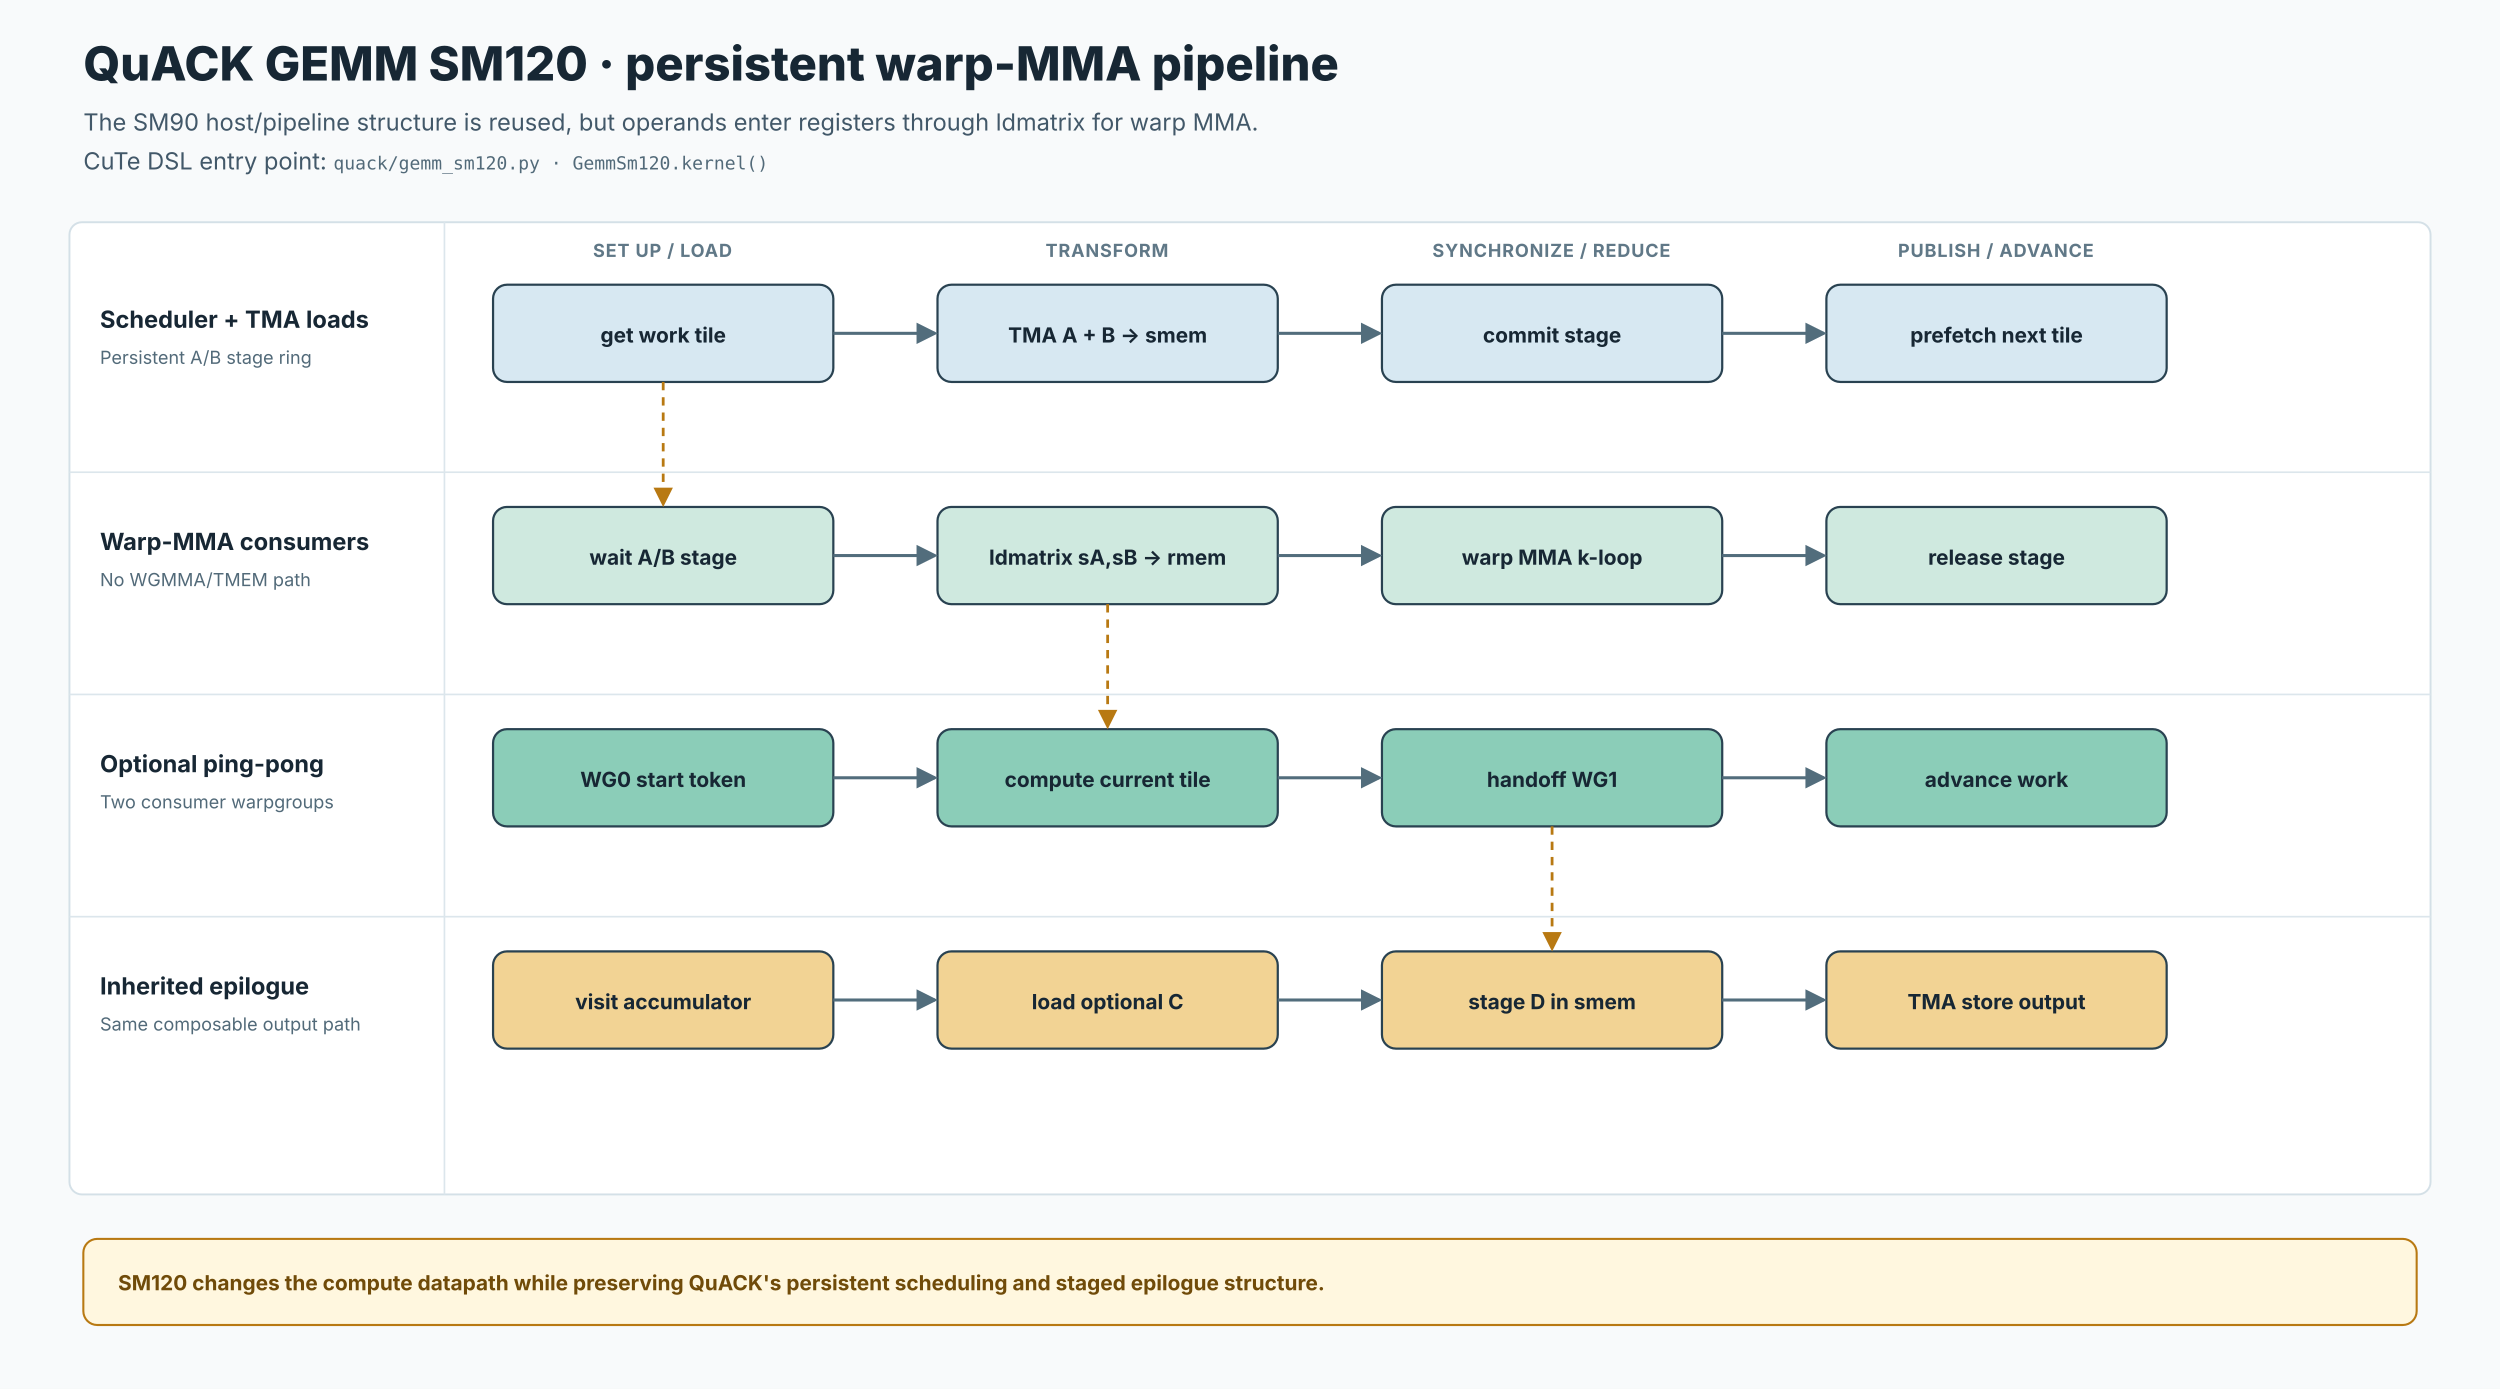
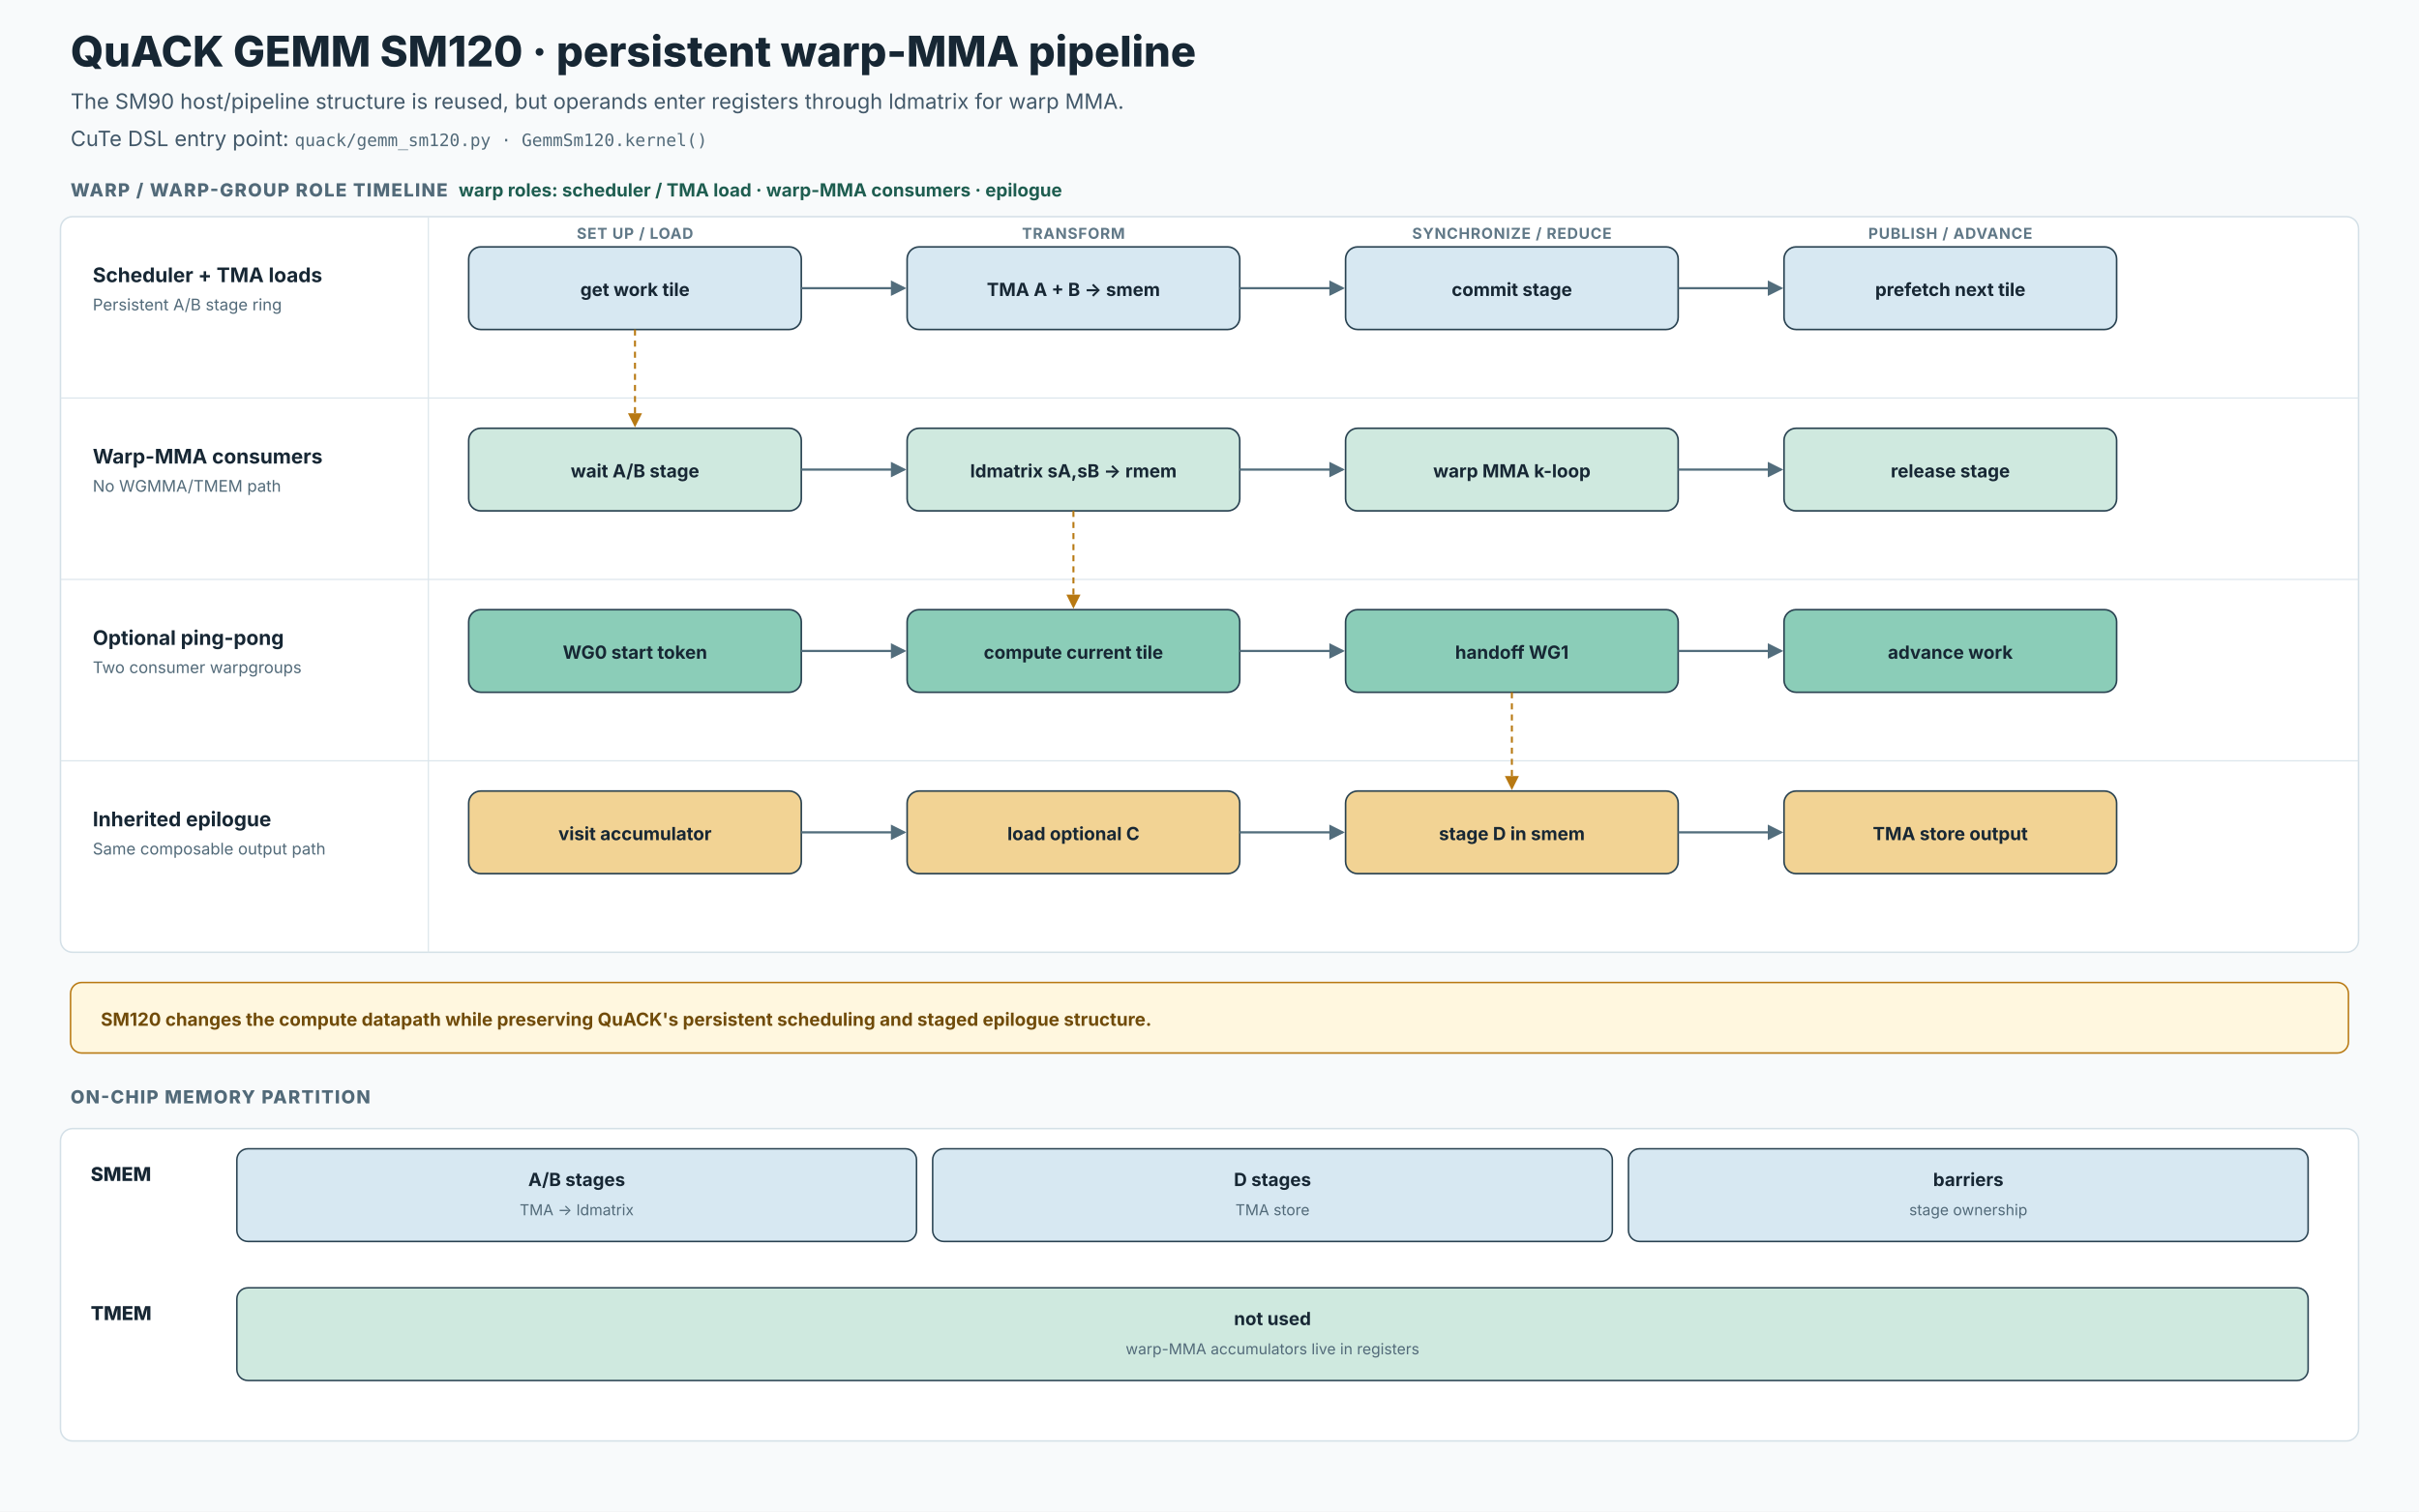
- <svg xmlns="http://www.w3.org/2000/svg" width="1800" height="1000" viewBox="0 0 1800 1000" role="img" aria-labelledby="title desc">
+ <svg xmlns="http://www.w3.org/2000/svg" width="2400" height="1500" viewBox="0 0 2400 1500" role="img" aria-labelledby="title desc">
  <defs>
    <style>
      text { font-family: Inter, ui-sans-serif, system-ui, -apple-system, BlinkMacSystemFont, "Segoe UI", sans-serif; fill: #172734; }
-       .title { font-size: 34px; font-weight: 760; } .subtitle { font-size: 17px; fill: #425869; }
-       .lane { font-size: 17px; font-weight: 730; } .lane-note { font-size: 13px; fill: #526a79; }
-       .phase { font-size: 13px; font-weight: 700; fill: #607887; text-anchor: middle; letter-spacing: .6px; }
-       .box { font-size: 15px; font-weight: 700; text-anchor: middle; dominant-baseline: middle; }
-       .mini { font-size: 12px; font-weight: 650; fill: #425869; text-anchor: middle; dominant-baseline: middle; }
+       .title { font-size: 42px; font-weight: 760; } .subtitle { font-size: 21px; fill: #425869; }
+       .panel-title { font-size: 18px; font-weight: 780; fill: #526a79; letter-spacing: 1.2px; }
+       .lane { font-size: 20px; font-weight: 730; } .lane-note { font-size: 16px; fill: #526a79; }
+       .phase { font-size: 15px; font-weight: 700; fill: #607887; text-anchor: middle; letter-spacing: .7px; }
+       .box { font-size: 18px; font-weight: 700; text-anchor: middle; dominant-baseline: middle; }
+       .mini { font-size: 15px; font-weight: 650; fill: #425869; text-anchor: middle; dominant-baseline: middle; }
      .node { stroke: #294251; stroke-width: 1.6; } .grid { stroke: #dce6ec; stroke-width: 1.2; }
      .arrow { fill: none; stroke: #526d7c; stroke-width: 2.2; marker-end: url(#arrow); }
      .dep { fill: none; stroke: #b87912; stroke-width: 2; stroke-dasharray: 6 5; marker-end: url(#gold); }
-       .note { font-size: 15px; font-weight: 650; fill: #704b09; } .source { font-family: ui-monospace, SFMono-Regular, Menlo, Consolas, monospace; font-size: 13px; fill: #526a79; }
+       .note { font-size: 18px; font-weight: 650; fill: #704b09; } .source { font-family: ui-monospace, SFMono-Regular, Menlo, Consolas, monospace; font-size: 17px; fill: #526a79; }
+       .role-summary { font-size: 18px; font-weight: 680; fill: #1e5d50; }
+       .memory-label { font-size: 19px; font-weight: 760; } .mem-node { stroke: #294251; stroke-width: 1.5; }
+       .mem-name { font-size: 18px; font-weight: 740; text-anchor: middle; } .mem-note { font-size: 15px; fill: #526a79; text-anchor: middle; }
    </style>
    <marker id="arrow" viewBox="0 0 10 10" refX="8.5" refY="5" markerWidth="7" markerHeight="7" orient="auto">
      <path d="M0 0L10 5L0 10Z" fill="#526d7c" />
    </marker>
    <marker id="gold" viewBox="0 0 10 10" refX="8.5" refY="5" markerWidth="7" markerHeight="7" orient="auto">
      <path d="M0 0L10 5L0 10Z" fill="#b87912" />
    </marker>
  </defs>
-   <rect width="1800" height="1000" fill="#f8fafb" />
-   <text class="title" x="60" y="58">QuACK GEMM SM120 · persistent warp-MMA pipeline</text>
-   <text class="subtitle" x="60" y="94">The SM90 host/pipeline structure is reused, but operands enter registers through ldmatrix for warp MMA.</text>
-   <text class="subtitle" x="60" y="122">CuTe DSL entry point: <tspan class="source">quack/gemm_sm120.py · GemmSm120.kernel()</tspan>
+   <rect width="2400" height="1500" fill="#f8fafb" />
+   <text class="title" x="70" y="66">QuACK GEMM SM120 · persistent warp-MMA pipeline</text>
+   <text class="subtitle" x="70" y="108">The SM90 host/pipeline structure is reused, but operands enter registers through ldmatrix for warp MMA.</text>
+   <text class="subtitle" x="70" y="145">CuTe DSL entry point: <tspan class="source">quack/gemm_sm120.py · GemmSm120.kernel()</tspan>
  </text>
-   <rect x="50" y="160" width="1700" height="700" rx="9" fill="#fff" stroke="#d4e0e7" stroke-width="1.4" />
-   <line class="grid" x1="320" y1="160" x2="320" y2="860" />
-   <line class="grid" x1="50" y1="340" x2="1750" y2="340" />
-   <line class="grid" x1="50" y1="500" x2="1750" y2="500" />
-   <line class="grid" x1="50" y1="660" x2="1750" y2="660" />
-   <text class="phase" x="477" y="185">SET UP / LOAD</text>
-   <text class="phase" x="797" y="185">TRANSFORM</text>
-   <text class="phase" x="1117" y="185">SYNCHRONIZE / REDUCE</text>
-   <text class="phase" x="1437" y="185">PUBLISH / ADVANCE</text>
-   <text class="lane" x="72" y="236">Scheduler + TMA loads</text>
-   <text class="lane-note" x="72" y="262">Persistent A/B stage ring</text>
-   <rect class="node" x="355" y="205" width="245" height="70" rx="10" fill="#d7e8f2" />
-   <text class="box" x="477.5" y="241">get work tile</text>
-   <rect class="node" x="675" y="205" width="245" height="70" rx="10" fill="#d7e8f2" />
-   <text class="box" x="797.5" y="241">TMA A + B → smem</text>
-   <path class="arrow" d="M600 240 H673" />
-   <rect class="node" x="995" y="205" width="245" height="70" rx="10" fill="#d7e8f2" />
-   <text class="box" x="1117.5" y="241">commit stage</text>
-   <path class="arrow" d="M920 240 H993" />
-   <rect class="node" x="1315" y="205" width="245" height="70" rx="10" fill="#d7e8f2" />
-   <text class="box" x="1437.5" y="241">prefetch next tile</text>
-   <path class="arrow" d="M1240 240 H1313" />
-   <text class="lane" x="72" y="396">Warp-MMA consumers</text>
-   <text class="lane-note" x="72" y="422">No WGMMA/TMEM path</text>
-   <rect class="node" x="355" y="365" width="245" height="70" rx="10" fill="#cfe9df" />
-   <text class="box" x="477.5" y="401">wait A/B stage</text>
-   <rect class="node" x="675" y="365" width="245" height="70" rx="10" fill="#cfe9df" />
-   <text class="box" x="797.5" y="401">ldmatrix sA,sB → rmem</text>
-   <path class="arrow" d="M600 400 H673" />
-   <rect class="node" x="995" y="365" width="245" height="70" rx="10" fill="#cfe9df" />
-   <text class="box" x="1117.5" y="401">warp MMA k-loop</text>
-   <path class="arrow" d="M920 400 H993" />
-   <rect class="node" x="1315" y="365" width="245" height="70" rx="10" fill="#cfe9df" />
-   <text class="box" x="1437.5" y="401">release stage</text>
-   <path class="arrow" d="M1240 400 H1313" />
-   <text class="lane" x="72" y="556">Optional ping-pong</text>
-   <text class="lane-note" x="72" y="582">Two consumer warpgroups</text>
-   <rect class="node" x="355" y="525" width="245" height="70" rx="10" fill="#8bcdb8" />
-   <text class="box" x="477.5" y="561">WG0 start token</text>
-   <rect class="node" x="675" y="525" width="245" height="70" rx="10" fill="#8bcdb8" />
-   <text class="box" x="797.5" y="561">compute current tile</text>
-   <path class="arrow" d="M600 560 H673" />
-   <rect class="node" x="995" y="525" width="245" height="70" rx="10" fill="#8bcdb8" />
-   <text class="box" x="1117.5" y="561">handoff WG1</text>
-   <path class="arrow" d="M920 560 H993" />
-   <rect class="node" x="1315" y="525" width="245" height="70" rx="10" fill="#8bcdb8" />
-   <text class="box" x="1437.5" y="561">advance work</text>
-   <path class="arrow" d="M1240 560 H1313" />
-   <text class="lane" x="72" y="716">Inherited epilogue</text>
-   <text class="lane-note" x="72" y="742">Same composable output path</text>
-   <rect class="node" x="355" y="685" width="245" height="70" rx="10" fill="#f2d394" />
-   <text class="box" x="477.5" y="721">visit accumulator</text>
-   <rect class="node" x="675" y="685" width="245" height="70" rx="10" fill="#f2d394" />
-   <text class="box" x="797.5" y="721">load optional C</text>
-   <path class="arrow" d="M600 720 H673" />
-   <rect class="node" x="995" y="685" width="245" height="70" rx="10" fill="#f2d394" />
-   <text class="box" x="1117.5" y="721">stage D in smem</text>
-   <path class="arrow" d="M920 720 H993" />
-   <rect class="node" x="1315" y="685" width="245" height="70" rx="10" fill="#f2d394" />
-   <text class="box" x="1437.5" y="721">TMA store output</text>
-   <path class="arrow" d="M1240 720 H1313" />
-   <path class="dep" d="M477.5 275 V363" />
-   <path class="dep" d="M797.5 435 V523" />
-   <path class="dep" d="M1117.5 595 V683" />
-   <rect x="60" y="892" width="1680" height="62" rx="10" fill="#fff7df" stroke="#b87912" stroke-width="1.5" />
-   <text class="note" x="85" y="929">SM120 changes the compute datapath while preserving QuACK's persistent scheduling and staged epilogue structure.</text>
+   <text class="panel-title" x="70" y="195">WARP / WARP-GROUP ROLE TIMELINE</text>
+   <text class="role-summary" x="455" y="195">warp roles: scheduler / TMA load · warp-MMA consumers · epilogue</text>
+   <rect x="60" y="215" width="2280" height="730" rx="12" fill="#fff" stroke="#d4e0e7" stroke-width="1.5" />
+   <line class="grid" x1="425" y1="215" x2="425" y2="945" />
+   <line class="grid" x1="60" y1="395" x2="2340" y2="395" />
+   <line class="grid" x1="60" y1="575" x2="2340" y2="575" />
+   <line class="grid" x1="60" y1="755" x2="2340" y2="755" />
+   <text class="phase" x="630" y="237">SET UP / LOAD</text>
+   <text class="phase" x="1065" y="237">TRANSFORM</text>
+   <text class="phase" x="1500" y="237">SYNCHRONIZE / REDUCE</text>
+   <text class="phase" x="1935" y="237">PUBLISH / ADVANCE</text>
+   <text class="lane" x="92" y="280">Scheduler + TMA loads</text>
+   <text class="lane-note" x="92" y="308">Persistent A/B stage ring</text>
+   <rect class="node" x="465" y="245" width="330" height="82" rx="12" fill="#d7e8f2" />
+   <text class="box" x="630" y="287">get work tile</text>
+   <rect class="node" x="900" y="245" width="330" height="82" rx="12" fill="#d7e8f2" />
+   <text class="box" x="1065" y="287">TMA A + B → smem</text>
+   <path class="arrow" d="M795 286 H897" />
+   <rect class="node" x="1335" y="245" width="330" height="82" rx="12" fill="#d7e8f2" />
+   <text class="box" x="1500" y="287">commit stage</text>
+   <path class="arrow" d="M1230 286 H1332" />
+   <rect class="node" x="1770" y="245" width="330" height="82" rx="12" fill="#d7e8f2" />
+   <text class="box" x="1935" y="287">prefetch next tile</text>
+   <path class="arrow" d="M1665 286 H1767" />
+   <text class="lane" x="92" y="460">Warp-MMA consumers</text>
+   <text class="lane-note" x="92" y="488">No WGMMA/TMEM path</text>
+   <rect class="node" x="465" y="425" width="330" height="82" rx="12" fill="#cfe9df" />
+   <text class="box" x="630" y="467">wait A/B stage</text>
+   <rect class="node" x="900" y="425" width="330" height="82" rx="12" fill="#cfe9df" />
+   <text class="box" x="1065" y="467">ldmatrix sA,sB → rmem</text>
+   <path class="arrow" d="M795 466 H897" />
+   <rect class="node" x="1335" y="425" width="330" height="82" rx="12" fill="#cfe9df" />
+   <text class="box" x="1500" y="467">warp MMA k-loop</text>
+   <path class="arrow" d="M1230 466 H1332" />
+   <rect class="node" x="1770" y="425" width="330" height="82" rx="12" fill="#cfe9df" />
+   <text class="box" x="1935" y="467">release stage</text>
+   <path class="arrow" d="M1665 466 H1767" />
+   <text class="lane" x="92" y="640">Optional ping-pong</text>
+   <text class="lane-note" x="92" y="668">Two consumer warpgroups</text>
+   <rect class="node" x="465" y="605" width="330" height="82" rx="12" fill="#8bcdb8" />
+   <text class="box" x="630" y="647">WG0 start token</text>
+   <rect class="node" x="900" y="605" width="330" height="82" rx="12" fill="#8bcdb8" />
+   <text class="box" x="1065" y="647">compute current tile</text>
+   <path class="arrow" d="M795 646 H897" />
+   <rect class="node" x="1335" y="605" width="330" height="82" rx="12" fill="#8bcdb8" />
+   <text class="box" x="1500" y="647">handoff WG1</text>
+   <path class="arrow" d="M1230 646 H1332" />
+   <rect class="node" x="1770" y="605" width="330" height="82" rx="12" fill="#8bcdb8" />
+   <text class="box" x="1935" y="647">advance work</text>
+   <path class="arrow" d="M1665 646 H1767" />
+   <text class="lane" x="92" y="820">Inherited epilogue</text>
+   <text class="lane-note" x="92" y="848">Same composable output path</text>
+   <rect class="node" x="465" y="785" width="330" height="82" rx="12" fill="#f2d394" />
+   <text class="box" x="630" y="827">visit accumulator</text>
+   <rect class="node" x="900" y="785" width="330" height="82" rx="12" fill="#f2d394" />
+   <text class="box" x="1065" y="827">load optional C</text>
+   <path class="arrow" d="M795 826 H897" />
+   <rect class="node" x="1335" y="785" width="330" height="82" rx="12" fill="#f2d394" />
+   <text class="box" x="1500" y="827">stage D in smem</text>
+   <path class="arrow" d="M1230 826 H1332" />
+   <rect class="node" x="1770" y="785" width="330" height="82" rx="12" fill="#f2d394" />
+   <text class="box" x="1935" y="827">TMA store output</text>
+   <path class="arrow" d="M1665 826 H1767" />
+   <path class="dep" d="M630 327 V422" />
+   <path class="dep" d="M1065 507 V602" />
+   <path class="dep" d="M1500 687 V782" />
+   <rect x="70" y="975" width="2260" height="70" rx="11" fill="#fff7df" stroke="#b87912" stroke-width="1.5" />
+   <text class="note" x="100" y="1018">SM120 changes the compute datapath while preserving QuACK's persistent scheduling and staged epilogue structure.</text>
+   <text class="panel-title" x="70" y="1095">ON-CHIP MEMORY PARTITION</text>
+   <rect x="60" y="1120" width="2280" height="310" rx="12" fill="#fff" stroke="#d4e0e7" stroke-width="1.5" />
+   <text class="memory-label" x="90" y="1172">SMEM</text>
+   <rect class="mem-node" x="235.0" y="1140" width="674.333" height="92" rx="11" fill="#d7e8f2" />
+   <text class="mem-name" x="572.167" y="1177">A/B stages</text>
+   <text class="mem-note" x="572.167" y="1206">TMA → ldmatrix</text>
+   <rect class="mem-node" x="925.333" y="1140" width="674.333" height="92" rx="11" fill="#d7e8f2" />
+   <text class="mem-name" x="1262.5" y="1177">D stages</text>
+   <text class="mem-note" x="1262.5" y="1206">TMA store</text>
+   <rect class="mem-node" x="1615.667" y="1140" width="674.333" height="92" rx="11" fill="#d7e8f2" />
+   <text class="mem-name" x="1952.833" y="1177">barriers</text>
+   <text class="mem-note" x="1952.833" y="1206">stage ownership</text>
+   <text class="memory-label" x="90" y="1310">TMEM</text>
+   <rect class="mem-node" x="235.0" y="1278" width="2055.0" height="92" rx="11" fill="#cfe9df" />
+   <text class="mem-name" x="1262.5" y="1315">not used</text>
+   <text class="mem-note" x="1262.5" y="1344">warp-MMA accumulators live in registers</text>
</svg>
